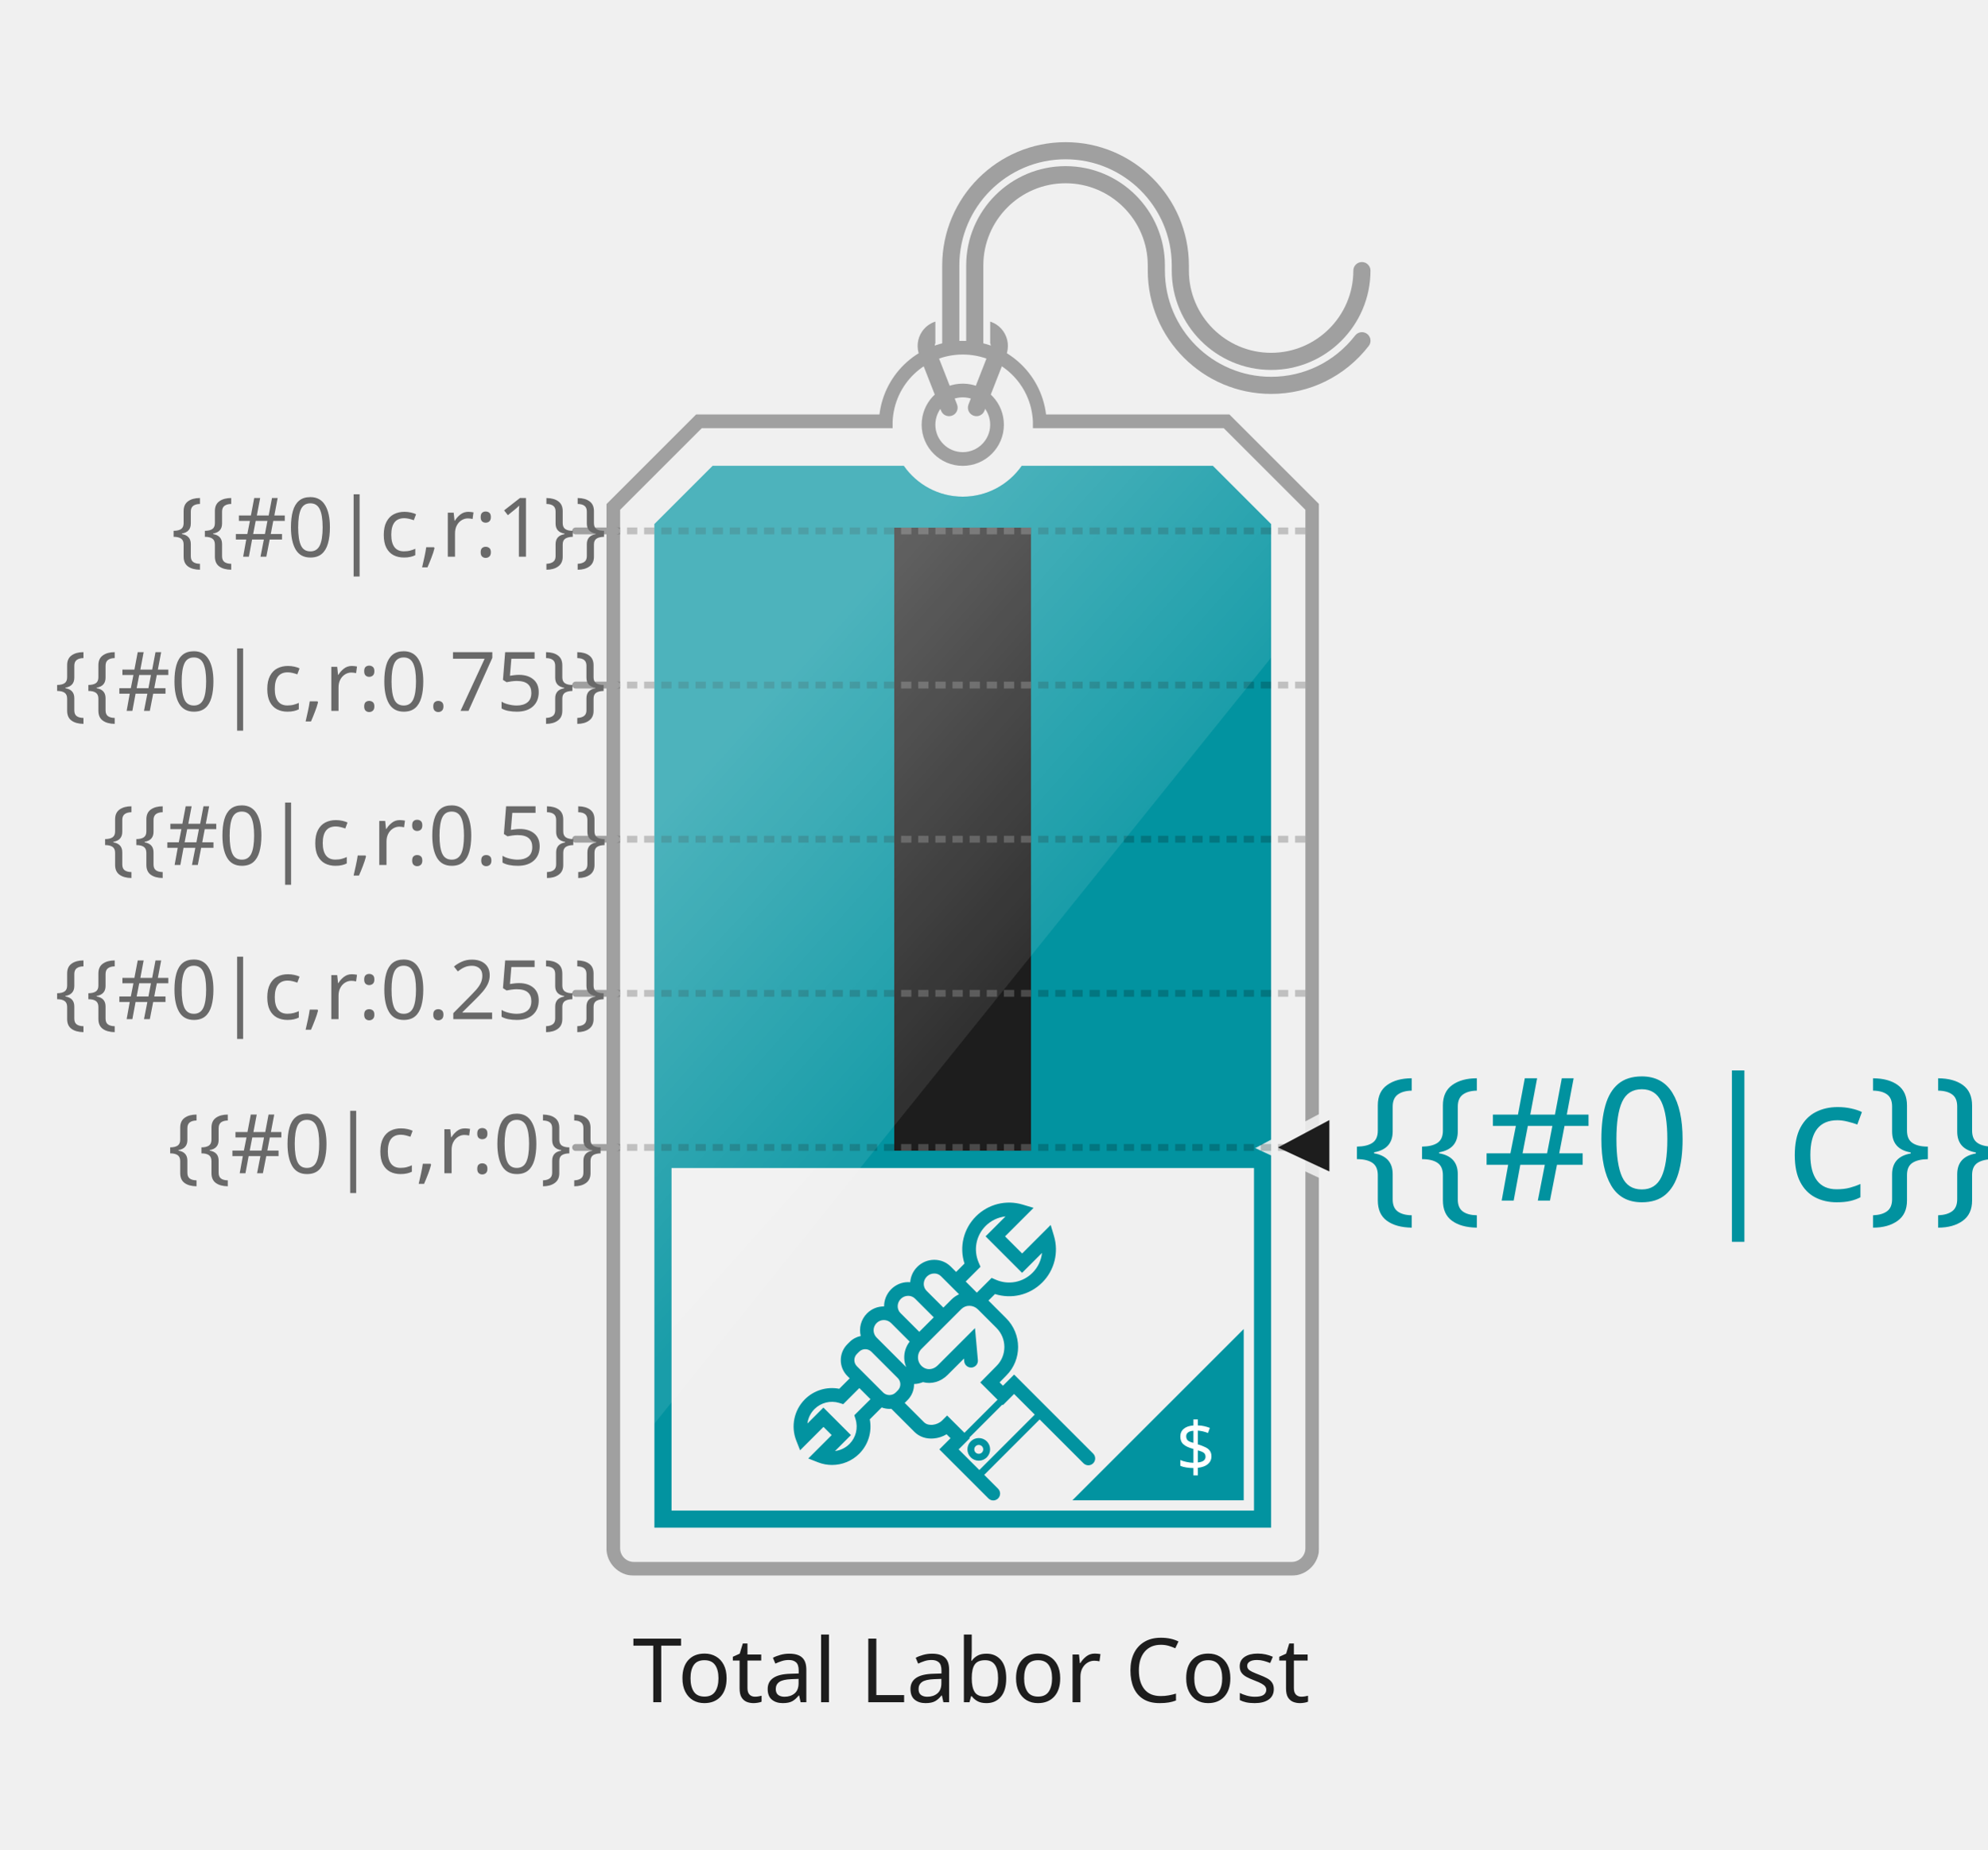
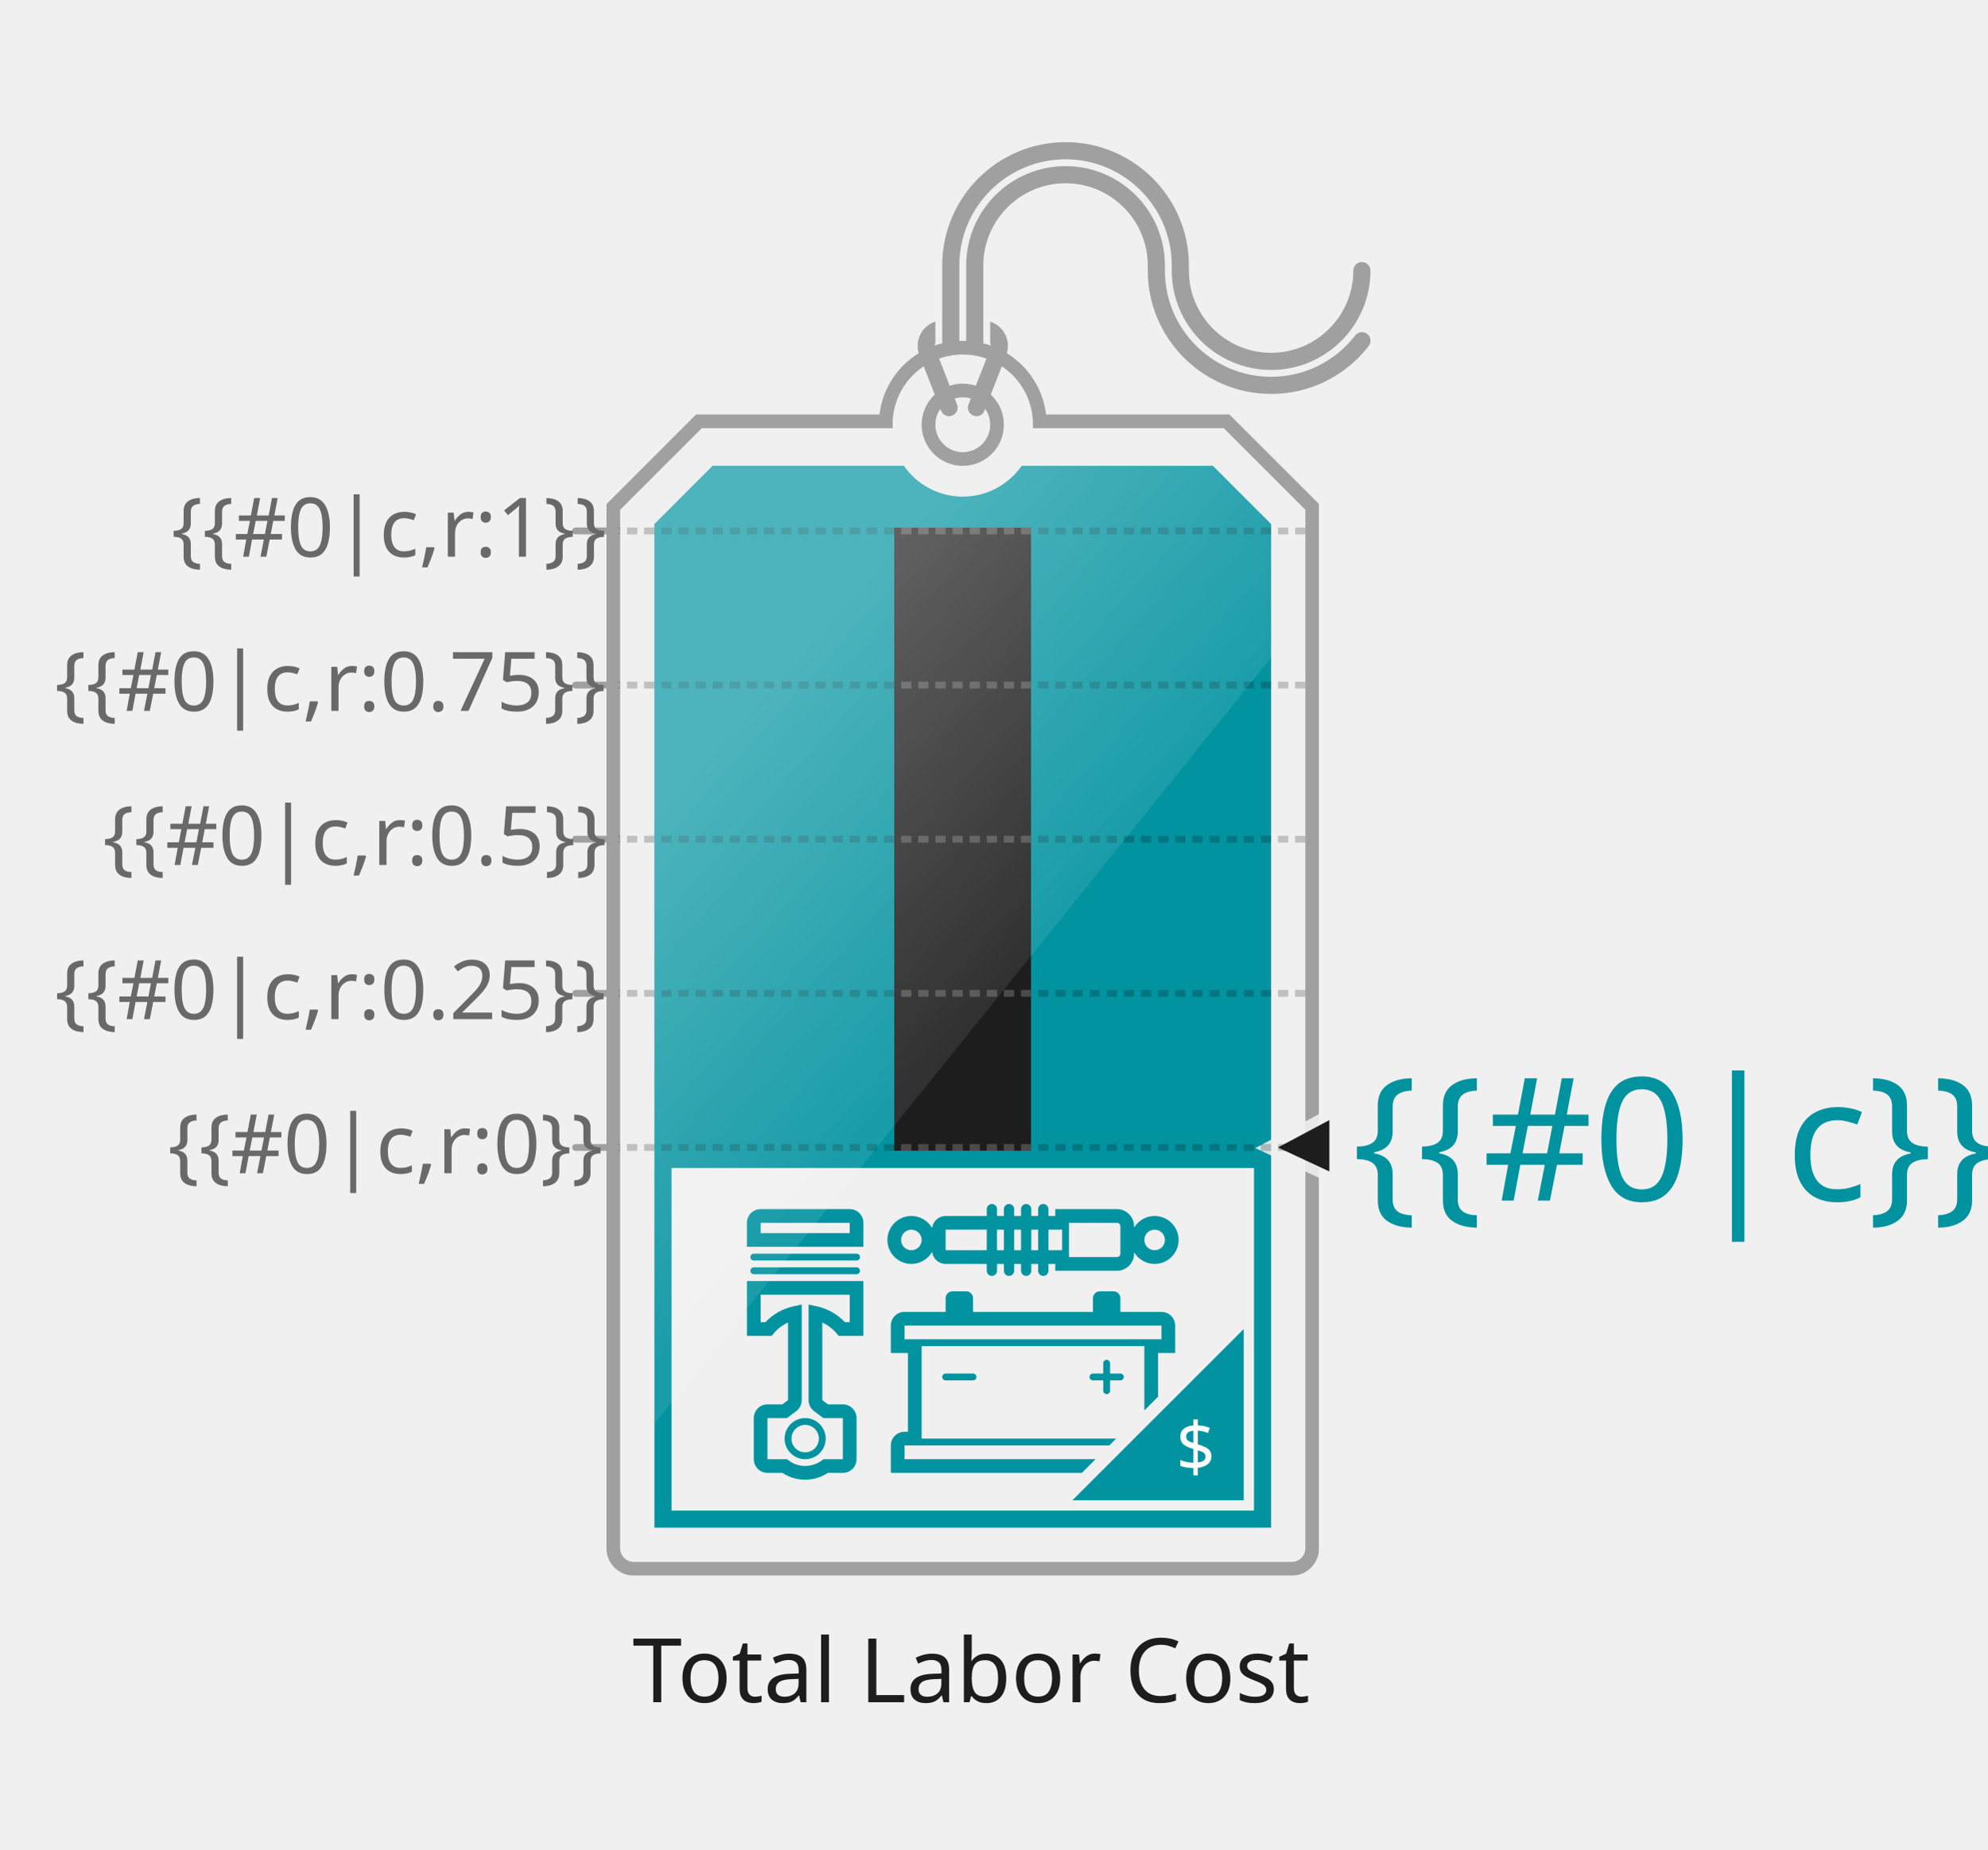
<svg xmlns="http://www.w3.org/2000/svg" version="1.1" id="WarrantyCost_x5F_Gauge_00000157273055666089563840000010726007685598505873_" x="0px" y="0px" viewBox="0 0 580 540" style="enable-background:new 0 0 580 540;" xml:space="preserve">
  <style type="text/css">
	.st0{filter:url(#Adobe_OpacityMaskFilter);}
	.st1{fill:#231F20;}
- 	.st2{mask:url(#background_00000168113548046828958500000008412795152371689888_);}
+ 	.st2{mask:url(#background_00000030469735776464445410000012072054851882106036_);}
	.st3{fill:#0293A0;}
	.st4{fill:#A0A0A0;}
	.st5{opacity:0.2;}
	.st6{fill:none;stroke:#000000;stroke-width:2;stroke-miterlimit:10;stroke-dasharray:3,2;}
- 	.st7{filter:url(#Adobe_OpacityMaskFilter_00000171708688485861377040000014032674699990090641_);}
+ 	.st7{filter:url(#Adobe_OpacityMaskFilter_00000152957180554485219890000005645549119905198270_);}
	.st8{fill:#FFFFFF;}
- 	.st9{mask:url(#bar_00000129896357701258976400000009552236183840915644_);}
+ 	.st9{mask:url(#bar_00000145047833751364513820000007049481022490639488_);}
	.st10{fill:#1D1D1D;}
	.st11{fill:none;stroke:#FFFFFF;stroke-width:2;stroke-miterlimit:10;stroke-dasharray:3,2;}
	.st12{font-family:'Roboto-Bold';}
	.st13{font-size:20px;}
- 	.st14{opacity:0.3;fill:url(#shine_00000018947480492507855990000005150508714499682219_);}
+ 	.st14{opacity:0.3;fill:url(#shine_00000020382399267660877100000013636589720708814782_);}
	.st15{fill:#696969;}
	.st16{font-family:'Roboto-Regular';}
	.st17{font-size:24px;}
	.st18{font-family:'Roboto-Medium';}
	.st19{font-size:26px;}
	.st20{letter-spacing:-2;}
	.st21{fill:none;}
	.st22{fill:#01929F;}
	.st23{font-size:50px;}
</style>
  <defs>
    <filter id="Adobe_OpacityMaskFilter" filterUnits="userSpaceOnUse" x="177" y="99.5" width="208" height="360.5">
      <feFlood style="flood-color:white;flood-opacity:1" result="back" />
      <feBlend in="SourceGraphic" in2="back" mode="normal" />
    </filter>
  </defs>
-   <mask maskUnits="userSpaceOnUse" x="177" y="99.5" width="208" height="360.5" id="background_00000060723759748719283360000005438471098251646906_">
+   <mask maskUnits="userSpaceOnUse" x="177" y="99.5" width="208" height="360.5" id="background_00000086675667132772879330000000396970199487115960_">
    <g id="mask_00000114074679756623538540000016609357358368505783_" class="st0">
      <polygon id="_x7B__x7B_py:_x23_0_x2C_g:valuePath_x2C_o:0_x3B_0.5_x7D__x7D_" class="st1" points="389.53,322.78 386.59,324.35     371.59,332.35 366.29,335.18 368.1,336.03 371.73,337.72 386.73,344.72 389.58,346.05 391,346.71 391,322   " />
    </g>
  </mask>
-   <g id="background" style="mask:url(#background_00000060723759748719283360000005438471098251646906_);">
+   <g id="background" style="mask:url(#background_00000086675667132772879330000000396970199487115960_);">
    <path id="background_color_00000092425152631823230250000004201119715296695723_" class="st3" d="M354,136h-55.79   c-3.8,5.43-10.09,9-17.21,9s-13.41-3.57-17.21-9H208l-17,17v293h180V153L354,136z M366,441H196V341h170V441z" />
    <path class="st4" d="M358.83,121h-53.52c-1.47-12.2-11.79-21.5-24.31-21.5s-22.84,9.3-24.31,21.5h-53.52L177,147.17V452   c0,4.41,3.59,8,8,8h192c4.41,0,8-3.59,8-8V147.17L358.83,121z M381,452c0,2.21-1.79,4-4,4H185c-2.21,0-4-1.79-4-4V148.83   L204.83,125h55.7v-1.94c0.48-10.97,9.47-19.56,20.47-19.56s19.99,8.59,20.47,19.56V125h55.7L381,148.83V452z" />
    <path class="st4" d="M292.94,122.8c-0.61-6.16-5.74-10.8-11.94-10.8s-11.33,4.64-11.94,10.82c-0.04,0.39-0.06,0.78-0.06,1.18   c0,6.62,5.38,12,12,12s12-5.38,12-12c0-0.4-0.02-0.79-0.06-1.18L292.94,122.8z M281,132c-4.41,0-8-3.59-8-8   c0-0.28,0.02-0.55,0.04-0.8c0.41-4.1,3.83-7.2,7.96-7.2c4.13,0,7.55,3.09,7.96,7.19c0.02,0.27,0.04,0.54,0.04,0.81   C289,128.41,285.41,132,281,132z" />
  </g>
  <g id="string_00000132090445028734687530000017255234848746397621_">
    <g>
      <path class="st4" d="M292.87,96.77c-0.95-1.39-2.32-2.38-3.87-2.89V100h-0.05c0.27,0.6,0.3,1.28,0.05,1.91l-6.33,16.18    c-0.5,1.29,0.13,2.74,1.42,3.24c0.3,0.12,0.61,0.17,0.91,0.17c1,0,1.94-0.6,2.33-1.59l6.33-16.18    C294.56,101.42,294.27,98.82,292.87,96.77z" />
      <path class="st4" d="M273,101.91c-0.25-0.63-0.22-1.31,0.05-1.91H273v-6.12c-1.55,0.51-2.92,1.5-3.87,2.89    c-1.4,2.05-1.69,4.65-0.79,6.96l6.33,16.18c0.5,1.29,1.95,1.92,3.24,1.42c1.29-0.5,1.92-1.95,1.42-3.24L273,101.91z" />
    </g>
    <g>
      <path class="st4" d="M371,108c-15.99,0-29-13.01-29-29v-1.5c0-17.09-13.91-31-31-31s-31,13.91-31,31v23c0,1.38-1.12,2.5-2.5,2.5    s-2.5-1.12-2.5-2.5v-23c0-19.85,16.15-36,36-36s36,16.15,36,36V79c0,13.23,10.77,24,24,24s24-10.77,24-24c0-1.38,1.12-2.5,2.5-2.5    s2.5,1.12,2.5,2.5C400,94.99,386.99,108,371,108z" />
      <path class="st4" d="M371,115c-19.85,0-36-16.15-36-36v-1.5c0-13.23-10.77-24-24-24s-24,10.77-24,24v23c0,1.38-1.12,2.5-2.5,2.5    s-2.5-1.12-2.5-2.5v-23c0-15.99,13.01-29,29-29s29,13.01,29,29V79c0,17.09,13.91,31,31,31c9.65,0,18.59-4.4,24.53-12.06    c0.85-1.09,2.41-1.29,3.51-0.45c1.09,0.85,1.29,2.42,0.45,3.51C392.59,109.9,382.21,115,371,115z" />
    </g>
  </g>
  <g id="grid_lines_00000175292974135307617360000015039455005072043425_" class="st5">
    <g>
      <line class="st6" x1="381" y1="335" x2="180" y2="335" />
    </g>
    <g>
      <line class="st6" x1="381" y1="290" x2="180" y2="290" />
    </g>
    <g>
      <line class="st6" x1="381" y1="245" x2="180" y2="245" />
    </g>
    <g>
      <line class="st6" x1="381" y1="200" x2="180" y2="200" />
    </g>
    <g>
      <line class="st6" x1="381" y1="155" x2="180" y2="155" />
    </g>
  </g>
  <defs>
-     <filter id="Adobe_OpacityMaskFilter_00000095338027964590021640000008775946070013729933_" filterUnits="userSpaceOnUse" x="261" y="154" width="40" height="182">
+     <filter id="Adobe_OpacityMaskFilter_00000072961424806531600770000008294874010821652917_" filterUnits="userSpaceOnUse" x="261" y="154" width="40" height="182">
      <feColorMatrix type="matrix" values="1 0 0 0 0  0 1 0 0 0  0 0 1 0 0  0 0 0 1 0" />
    </filter>
  </defs>
-   <mask maskUnits="userSpaceOnUse" x="261" y="154" width="40" height="182" id="bar_00000080900201886616117240000006296127824569404311_">
-     <g id="mask_00000077283573498306689900000017396519296191660692_" style="filter:url(#Adobe_OpacityMaskFilter_00000095338027964590021640000008775946070013729933_);">
+   <mask maskUnits="userSpaceOnUse" x="261" y="154" width="40" height="182" id="bar_00000003814376711850727620000006225164051047981742_">
+     <g id="mask_00000077283573498306689900000017396519296191660692_" style="filter:url(#Adobe_OpacityMaskFilter_00000072961424806531600770000008294874010821652917_);">
      <rect id="_x7B__x7B_sy:_x23_0_x2C_o:0.5_x3B_1_x7D__x7D__00000108311077676347861370000005919042439665558923_" x="261" y="154" class="st8" width="40" height="182" />
    </g>
  </mask>
-   <g id="bar_00000108284674837132694550000015285042659470835585_" style="mask:url(#bar_00000080900201886616117240000006296127824569404311_);">
+   <g id="bar_00000108284674837132694550000015285042659470835585_" style="mask:url(#bar_00000003814376711850727620000006225164051047981742_);">
    <rect id="bar_00000062166414598658758380000007986824954859378839_" x="261" y="154" class="st10" width="40" height="182" />
    <g id="grid_lines_00000151530259944683966810000001321355015283281069_" class="st5">
      <g>
        <line class="st11" x1="301" y1="335" x2="261" y2="335" />
      </g>
      <g>
        <line class="st11" x1="301" y1="290" x2="261" y2="290" />
      </g>
      <g>
        <line class="st11" x1="301" y1="245" x2="261" y2="245" />
      </g>
      <g>
        <line class="st11" x1="301" y1="200" x2="261" y2="200" />
      </g>
      <g>
        <line class="st11" x1="301" y1="155" x2="261" y2="155" />
      </g>
    </g>
  </g>
-   <g id="icon_00000013194270343151691340000003851834540505837502_">
-     <path class="st3" d="M319.06,424.37l-23.07-23.07l-3.26,3.26l-0.98-0.98l1.96-2c4.6-4.6,4.58-12.1-0.04-16.72l-5.17-5.17l1.9-1.9   c4.85,1.54,10.14,0.29,13.79-3.36c3.56-3.56,4.87-8.77,3.43-13.6l-0.96-3.21l-8.33,8.33l-4.99-4.99l8.33-8.33l-3.21-0.96   c-4.83-1.45-10.04-0.13-13.6,3.43c-3.66,3.66-4.91,8.94-3.36,13.79l-2.44,2.45l-1.56-1.56c-1.28-1.28-2.99-1.98-4.81-1.98   c-0.03,0-0.06,0-0.09,0c-1.84,0.02-3.58,0.76-4.89,2.07c-1.25,1.25-1.93,2.85-2.05,4.47c-0.19-0.02-0.38-0.03-0.57-0.03   c-0.03,0-0.06,0-0.09,0c-1.84,0.02-3.58,0.76-4.89,2.07c-1.39,1.39-2.08,3.21-2.07,5.02c-1.81-0.01-3.62,0.66-4.99,2.04   c-1.78,1.79-2.39,4.3-1.83,6.6c-1.24,0.26-2.37,0.86-3.28,1.78l-0.63,0.63c-2.55,2.55-2.55,6.71,0,9.26l0.69,0.69l-3.05,3.05   c-3.63-0.7-7.38,0.43-10.04,3.08c-3.15,3.15-4.14,7.87-2.51,12.03l1.12,2.85l6.83-6.83l2.39,2.39l-6.83,6.83l2.85,1.12   c1.33,0.52,2.72,0.77,4.09,0.77c2.92,0,5.79-1.14,7.93-3.28c2.65-2.65,3.78-6.41,3.08-10.04l3.47-3.47c0.73,0.27,1.5,0.42,2.3,0.42   c0.17,0,0.35-0.01,0.52-0.03l6.75,6.75c1.43,1.43,3.44,2.12,5.67,1.91c1.31-0.12,2.6-0.55,3.71-1.22l1.15,1.15l-3.26,3.26   l14.32,14.32c0.39,0.39,0.9,0.59,1.41,0.59s1.02-0.2,1.41-0.59c0.78-0.78,0.78-2.05,0-2.83l-4.05-4.05l16.18-16.18l12.8,12.8   c0.39,0.39,0.9,0.59,1.41,0.59s1.02-0.2,1.41-0.59C319.84,426.42,319.84,425.16,319.06,424.37z M285.64,368.59   c-1.58-3.67-0.78-7.86,2.03-10.68c1.59-1.59,3.65-2.55,5.81-2.78l-5.82,5.82l10.65,10.65l5.82-5.82c-0.23,2.16-1.19,4.22-2.78,5.81   c-2.82,2.82-7.01,3.62-10.68,2.03l-1.25-0.54l-4.31,4.31l-3.25-3.25l4.31-4.31L285.64,368.59z M270.51,372.69   c0.57-0.57,1.32-0.89,2.12-0.9c0.8-0.03,1.49,0.28,2.03,0.81l5.26,5.26c-0.8,0.36-1.54,0.86-2.19,1.5l-2.39,2.39l-4.92-4.92   C269.31,375.71,269.35,373.85,270.51,372.69z M262.82,383.35c-1.12-1.12-1.08-2.98,0.09-4.14c0.57-0.57,1.32-0.89,2.12-0.9   c0.76-0.02,1.49,0.28,2.03,0.81l5.47,5.47l-4.23,4.23l-5.36-5.36c0,0,0,0-0.01,0L262.82,383.35z M255.85,386.26   c1.17-1.17,3.07-1.16,4.24,0.01l5.41,5.41c-1.07,1.37-1.64,3.08-1.58,4.84c0.03,0.91,0.23,1.79,0.57,2.61l-8.63-8.63   C254.69,389.34,254.68,387.43,255.85,386.26z M250.11,395.27l0.63-0.63c0.48-0.48,1.12-0.75,1.8-0.75c0.68,0,1.32,0.27,1.8,0.75   l7.69,7.69c0.48,0.48,0.75,1.12,0.75,1.8c0,0.68-0.27,1.32-0.75,1.8l-0.63,0.63c-0.96,0.96-2.64,0.96-3.61,0l-7.69-7.69   C249.11,397.88,249.11,396.26,250.11,395.27z M249.35,413.18l0.36,1.15c0.79,2.57,0.11,5.34-1.79,7.24   c-1.16,1.16-2.66,1.87-4.22,2.06l4.66-4.66l-8.04-8.04l-4.66,4.66c0.19-1.57,0.9-3.06,2.06-4.22c1.9-1.89,4.67-2.58,7.24-1.79   l1.15,0.36l4.7-4.7l3.25,3.25L249.35,413.18z M276.43,413.25l-1.41,1.42c-0.72,0.72-1.78,1.2-2.84,1.3   c-0.59,0.05-1.7,0.03-2.48-0.75l-5.65-5.65c0.06-0.06,0.12-0.11,0.18-0.17l0.63-0.63c1.24-1.24,1.92-2.88,1.92-4.63   c0-0.03,0-0.05,0-0.08c0.88-0.01,1.76-0.21,2.6-0.56c2.44,0.66,5.13-0.04,7.16-2.06l4.82-4.82l0.07,0.82   c0.1,1.1,1.07,1.9,2.17,1.81c1.1-0.1,1.91-1.07,1.81-2.17l-0.84-9.34l-10.86,10.86c-1.36,1.36-3.25,1.5-4.58,0.33   c-0.74-0.65-1.17-1.55-1.2-2.54c-0.03-0.97,0.33-1.88,1-2.56l11.64-11.64c0.64-0.64,1.48-0.99,2.4-0.97   c0.92,0.02,1.8,0.39,2.47,1.07l5.4,5.4c3.06,3.06,3.08,8.03,0.03,11.08l-4.76,4.83l5.04,5.04l-9.66,9.66L276.43,413.25z    M285.83,429.17l-6.03-6.03l3.26-3.26l-0.16-0.16l9.66-9.66l0.16,0.16l3.26-3.26l6.03,6.03L285.83,429.17z" />
-     <path class="st3" d="M283.33,420.8c-1.29,1.29-1.29,3.39,0,4.67c0.62,0.62,1.45,0.97,2.34,0.97s1.71-0.34,2.34-0.97   c0.62-0.62,0.97-1.45,0.97-2.34s-0.34-1.71-0.97-2.34C286.72,419.52,284.62,419.52,283.33,420.8z M286.59,424.06   c-0.49,0.5-1.35,0.49-1.84,0c-0.51-0.51-0.51-1.34,0-1.84c0.25-0.25,0.59-0.38,0.92-0.38s0.67,0.13,0.92,0.38   c0.25,0.25,0.38,0.57,0.38,0.92C286.97,423.49,286.83,423.82,286.59,424.06z" />
+   <g id="icon_00000182512816566223841010000000357290807775932851_">
+     <path id="shock" class="st3" d="M337,355c-2.55,0-4.78,1.37-6,3.41V358c0-2.76-2.24-5-5-5h-18v2h-2v-2c0-0.83-0.67-1.5-1.5-1.5   s-1.5,0.67-1.5,1.5v2h-2v-2c0-0.83-0.67-1.5-1.5-1.5s-1.5,0.67-1.5,1.5v2h-2v-2c0-0.83-0.67-1.5-1.5-1.5s-1.5,0.67-1.5,1.5v2h-2v-2   c0-0.83-0.67-1.5-1.5-1.5s-1.5,0.67-1.5,1.5v2h-12c-2.03,0-3.7,1.53-3.95,3.5c-1.21-2.09-3.47-3.5-6.05-3.5c-3.86,0-7,3.14-7,7   s3.14,7,7,7c2.58,0,4.84-1.41,6.05-3.5c0.25,1.97,1.92,3.5,3.95,3.5h12v2c0,0.83,0.67,1.5,1.5,1.5s1.5-0.67,1.5-1.5v-2h2v2   c0,0.83,0.67,1.5,1.5,1.5s1.5-0.67,1.5-1.5v-2h2v2c0,0.83,0.67,1.5,1.5,1.5s1.5-0.67,1.5-1.5v-2h2v2c0,0.83,0.67,1.5,1.5,1.5   s1.5-0.67,1.5-1.5v-2h2v2h18c2.76,0,5-2.24,5-5v-0.41c1.22,2.04,3.45,3.41,6,3.41c3.86,0,7-3.14,7-7S340.86,355,337,355z M266,365   c-1.65,0-3-1.35-3-3s1.35-3,3-3s3,1.35,3,3S267.65,365,266,365z M276,365v-6h12v6H276z M291,365v-6h2v6H291z M296,365v-6h2v6H296z    M301,365v-6h2v6H301z M306,365v-6h4v6H306z M327,366c0,0.55-0.45,1-1,1h-14v-10h14c0.55,0,1,0.45,1,1V366z M337,365   c-1.65,0-3-1.35-3-3s1.35-3,3-3s3,1.35,3,3S338.65,365,337,365z" />
+     <path class="st3" d="M319.76,426H264v-4h59.76l2-2H269v-27h65v18.76l4-4V395h5v-8c0-2.21-1.79-4-4-4h-12v-4c0-1.1-0.9-2-2-2h-4   c-1.1,0-2,0.9-2,2v4h-35v-4c0-1.1-0.9-2-2-2h-4c-1.1,0-2,0.9-2,2v4h-12c-2.21,0-4,1.79-4,4v8h5v23h-1c-2.21,0-4,1.79-4,4v8h55.76   L319.76,426z M264,391v-4h75v4H264z" />
+     <path class="st3" d="M276,403h8c0.55,0,1-0.45,1-1s-0.45-1-1-1h-8c-0.55,0-1,0.45-1,1S275.45,403,276,403z" />
+     <path class="st3" d="M319,403h3v3c0,0.55,0.45,1,1,1s1-0.45,1-1v-3h3c0.55,0,1-0.45,1-1s-0.45-1-1-1h-3v-3c0-0.55-0.45-1-1-1   s-1,0.45-1,1v3h-3c-0.55,0-1,0.45-1,1S318.45,403,319,403z" />
+     <g id="piston">
+       <path class="st3" d="M248,353h-26c-2.21,0-4,1.79-4,4v7h34v-7C252,354.79,250.21,353,248,353z M248,360h-26v-3h26V360z" />
+       <path class="st3" d="M220,372h30c0.55,0,1-0.45,1-1s-0.45-1-1-1h-30c-0.55,0-1,0.45-1,1S219.45,372,220,372z" />
+       <path class="st3" d="M220,368h30c0.55,0,1-0.45,1-1s-0.45-1-1-1h-30c-0.55,0-1,0.45-1,1S219.45,368,220,368z" />
+       <path class="st3" d="M229,420c0,3.31,2.69,6,6,6s6-2.69,6-6s-2.69-6-6-6S229,416.69,229,420z M235,416c2.21,0,4,1.79,4,4    s-1.79,4-4,4s-4-1.79-4-4S232.79,416,235,416z" />
+       <path class="st3" d="M218,390h7.21l0.6-0.71c1.14-1.36,2.58-2.45,4.19-3.19v22.67l-1.65,1.23H224c-2.21,0-4,1.79-4,4v12    c0,2.21,1.79,4,4,4h4.38c1.97,1.31,4.24,2,6.62,2s4.64-0.69,6.62-2H246c2.21,0,4-1.79,4-4v-12c0-2.21-1.79-4-4-4h-4.35l-1.65-1.23    V386.1c1.6,0.74,3.04,1.83,4.19,3.19l0.6,0.71H252v-16h-34V390z M222,378h26v8h-1.39c-2.2-2.31-5.07-3.94-8.18-4.62l-2.43-0.53    v27.93c0,1.26,0.6,2.45,1.61,3.21l2.71,2.02H246v12h-5.68l-0.53,0.4c-2.8,2.09-6.77,2.09-9.56,0l-0.53-0.4H224v-12h5.68l2.71-2.02    c1.01-0.75,1.61-1.95,1.61-3.21v-27.93l-2.43,0.53c-3.11,0.68-5.99,2.31-8.18,4.62H222V378z" />
+     </g>
  </g>
  <g id="_x24__corner_00000113316566204757596300000006259912638151461049_">
    <g>
      <polygon class="st3" points="363,388 313,438 363,438   " />
    </g>
    <g>
      <text transform="matrix(1 0 0 1 343.2627 429.5801)" class="st8 st12 st13">$</text>
    </g>
  </g>
  <g id="tick_lines_00000032619204528549118760000007972403779744718479_">
    <g>
      <g>
        <path class="st4" d="M180,336h-12c-0.55,0-1-0.45-1-1s0.45-1,1-1h12c0.55,0,1,0.45,1,1S180.55,336,180,336z" />
      </g>
    </g>
    <g>
      <g>
        <path class="st4" d="M180,291h-12c-0.55,0-1-0.45-1-1s0.45-1,1-1h12c0.55,0,1,0.45,1,1S180.55,291,180,291z" />
      </g>
    </g>
    <g>
      <g>
        <path class="st4" d="M180,246h-12c-0.55,0-1-0.45-1-1s0.45-1,1-1h12c0.55,0,1,0.45,1,1S180.55,246,180,246z" />
      </g>
    </g>
    <g>
      <g>
        <path class="st4" d="M180,201h-12c-0.55,0-1-0.45-1-1s0.45-1,1-1h12c0.55,0,1,0.45,1,1S180.55,201,180,201z" />
      </g>
    </g>
    <g>
      <g>
        <path class="st4" d="M180,156h-12c-0.55,0-1-0.45-1-1s0.45-1,1-1h12c0.55,0,1,0.45,1,1S180.55,156,180,156z" />
      </g>
    </g>
  </g>
-   <linearGradient id="shine_00000090289546372610307230000009833173110245397679_" gradientUnits="userSpaceOnUse" x1="208.4" y1="218.619" x2="289.84" y2="291.278">
+   <linearGradient id="shine_00000114757887837257840920000010014206007389925045_" gradientUnits="userSpaceOnUse" x1="208.4" y1="218.619" x2="289.84" y2="291.278">
    <stop offset="0" style="stop-color:#FFFFFF" />
    <stop offset="1" style="stop-color:#FFFFFF;stop-opacity:0.3" />
  </linearGradient>
-   <path id="shine_00000031929026146462967700000007519232895754485911_" style="opacity:0.3;fill:url(#shine_00000090289546372610307230000009833173110245397679_);" d="  M354,136h-55.79c-3.8,5.43-10.09,9-17.21,9s-13.41-3.57-17.21-9H208l-17,17v262.62L371,192v-39L354,136z" />
+   <path id="shine_00000031929026146462967700000007519232895754485911_" style="opacity:0.3;fill:url(#shine_00000114757887837257840920000010014206007389925045_);" d="  M354,136h-55.79c-3.8,5.43-10.09,9-17.21,9s-13.41-3.57-17.21-9H208l-17,17v262.62L371,192v-39L354,136z" />
  <g id="_x7B__x7B_ta:end_x7D__x7D__00000183962274609462693090000009469698766163323561_">
    <text id="_x7B__x7B__x23_0_x7C_c_x2C_r:0_x7D__x7D_" transform="matrix(1 0 0 1 49 342.5313)" class="st15 st16 st17">{{#0|c,r:0}}</text>
  </g>
  <g id="_x7B__x7B_ta:end_x7D__x7D__00000019653917905410595120000010853602402998120352_">
    <text id="_x7B__x7B__x23_0_x7C_c_x2C_r:0.25_x7D__x7D_" transform="matrix(1 0 0 1 16 297.5313)" class="st15 st16 st17">{{#0|c,r:0.25}}</text>
  </g>
  <g id="_x7B__x7B_ta:end_x7D__x7D__00000099650364963467965080000011308901768986062724_">
    <text id="_x7B__x7B__x23_0_x7C_c_x2C_r:0.5_x7D__x7D_" transform="matrix(1 0 0 1 30 252.5313)" class="st15 st16 st17">{{#0|c,r:0.5}}</text>
  </g>
  <g id="_x7B__x7B_ta:end_x7D__x7D__00000176007822419317546090000006033430549646521478_">
    <text id="_x7B__x7B__x23_0_x7C_c_x2C_r:0.75_x7D__x7D_" transform="matrix(1 0 0 1 16 207.5313)" class="st15 st16 st17">{{#0|c,r:0.75}}</text>
  </g>
  <g id="_x7B__x7B_ta:end_x7D__x7D_">
    <text id="_x7B__x7B__x23_0_x7C_c_x2C_r:1_x7D__x7D__00000141455465567352705600000012854576501543833772_" transform="matrix(1 0 0 1 50 162.5313)" class="st15 st16 st17">{{#0|c,r:1}}</text>
  </g>
  <g>
    <text transform="matrix(1 0 0 1 184.6014 496.9539)">
      <tspan x="0" y="0" class="st10 st18 st19 st20">T</tspan>
      <tspan x="13.14" y="0" class="st10 st18 st19">otal Labor Cost</tspan>
    </text>
  </g>
  <g id="_x7B__x7B_py:_x23_0_x2C_g:valuePath_x2C_o:0_x3B_0.5_x7D__x7D__00000140007086802447127190000009988432958448300954_">
    <rect id="spacer_00000098909150905517918260000007172033720423231415_" x="371" y="308" class="st21" width="190" height="54" />
    <g>
      <text transform="matrix(1 0 0 1 394.6395 350.4998)" class="st22 st12 st23">{{#0|c}}</text>
    </g>
    <g id="pointer">
      <polygon class="st10" points="388,342 373,335 388,327   " />
    </g>
  </g>
  <line id="_x7B__x7B_valuePath_x7D__x7D__00000049942071200110060830000007696860234757263038_" class="st21" x1="366" y1="336" x2="366" y2="154" />
</svg>
